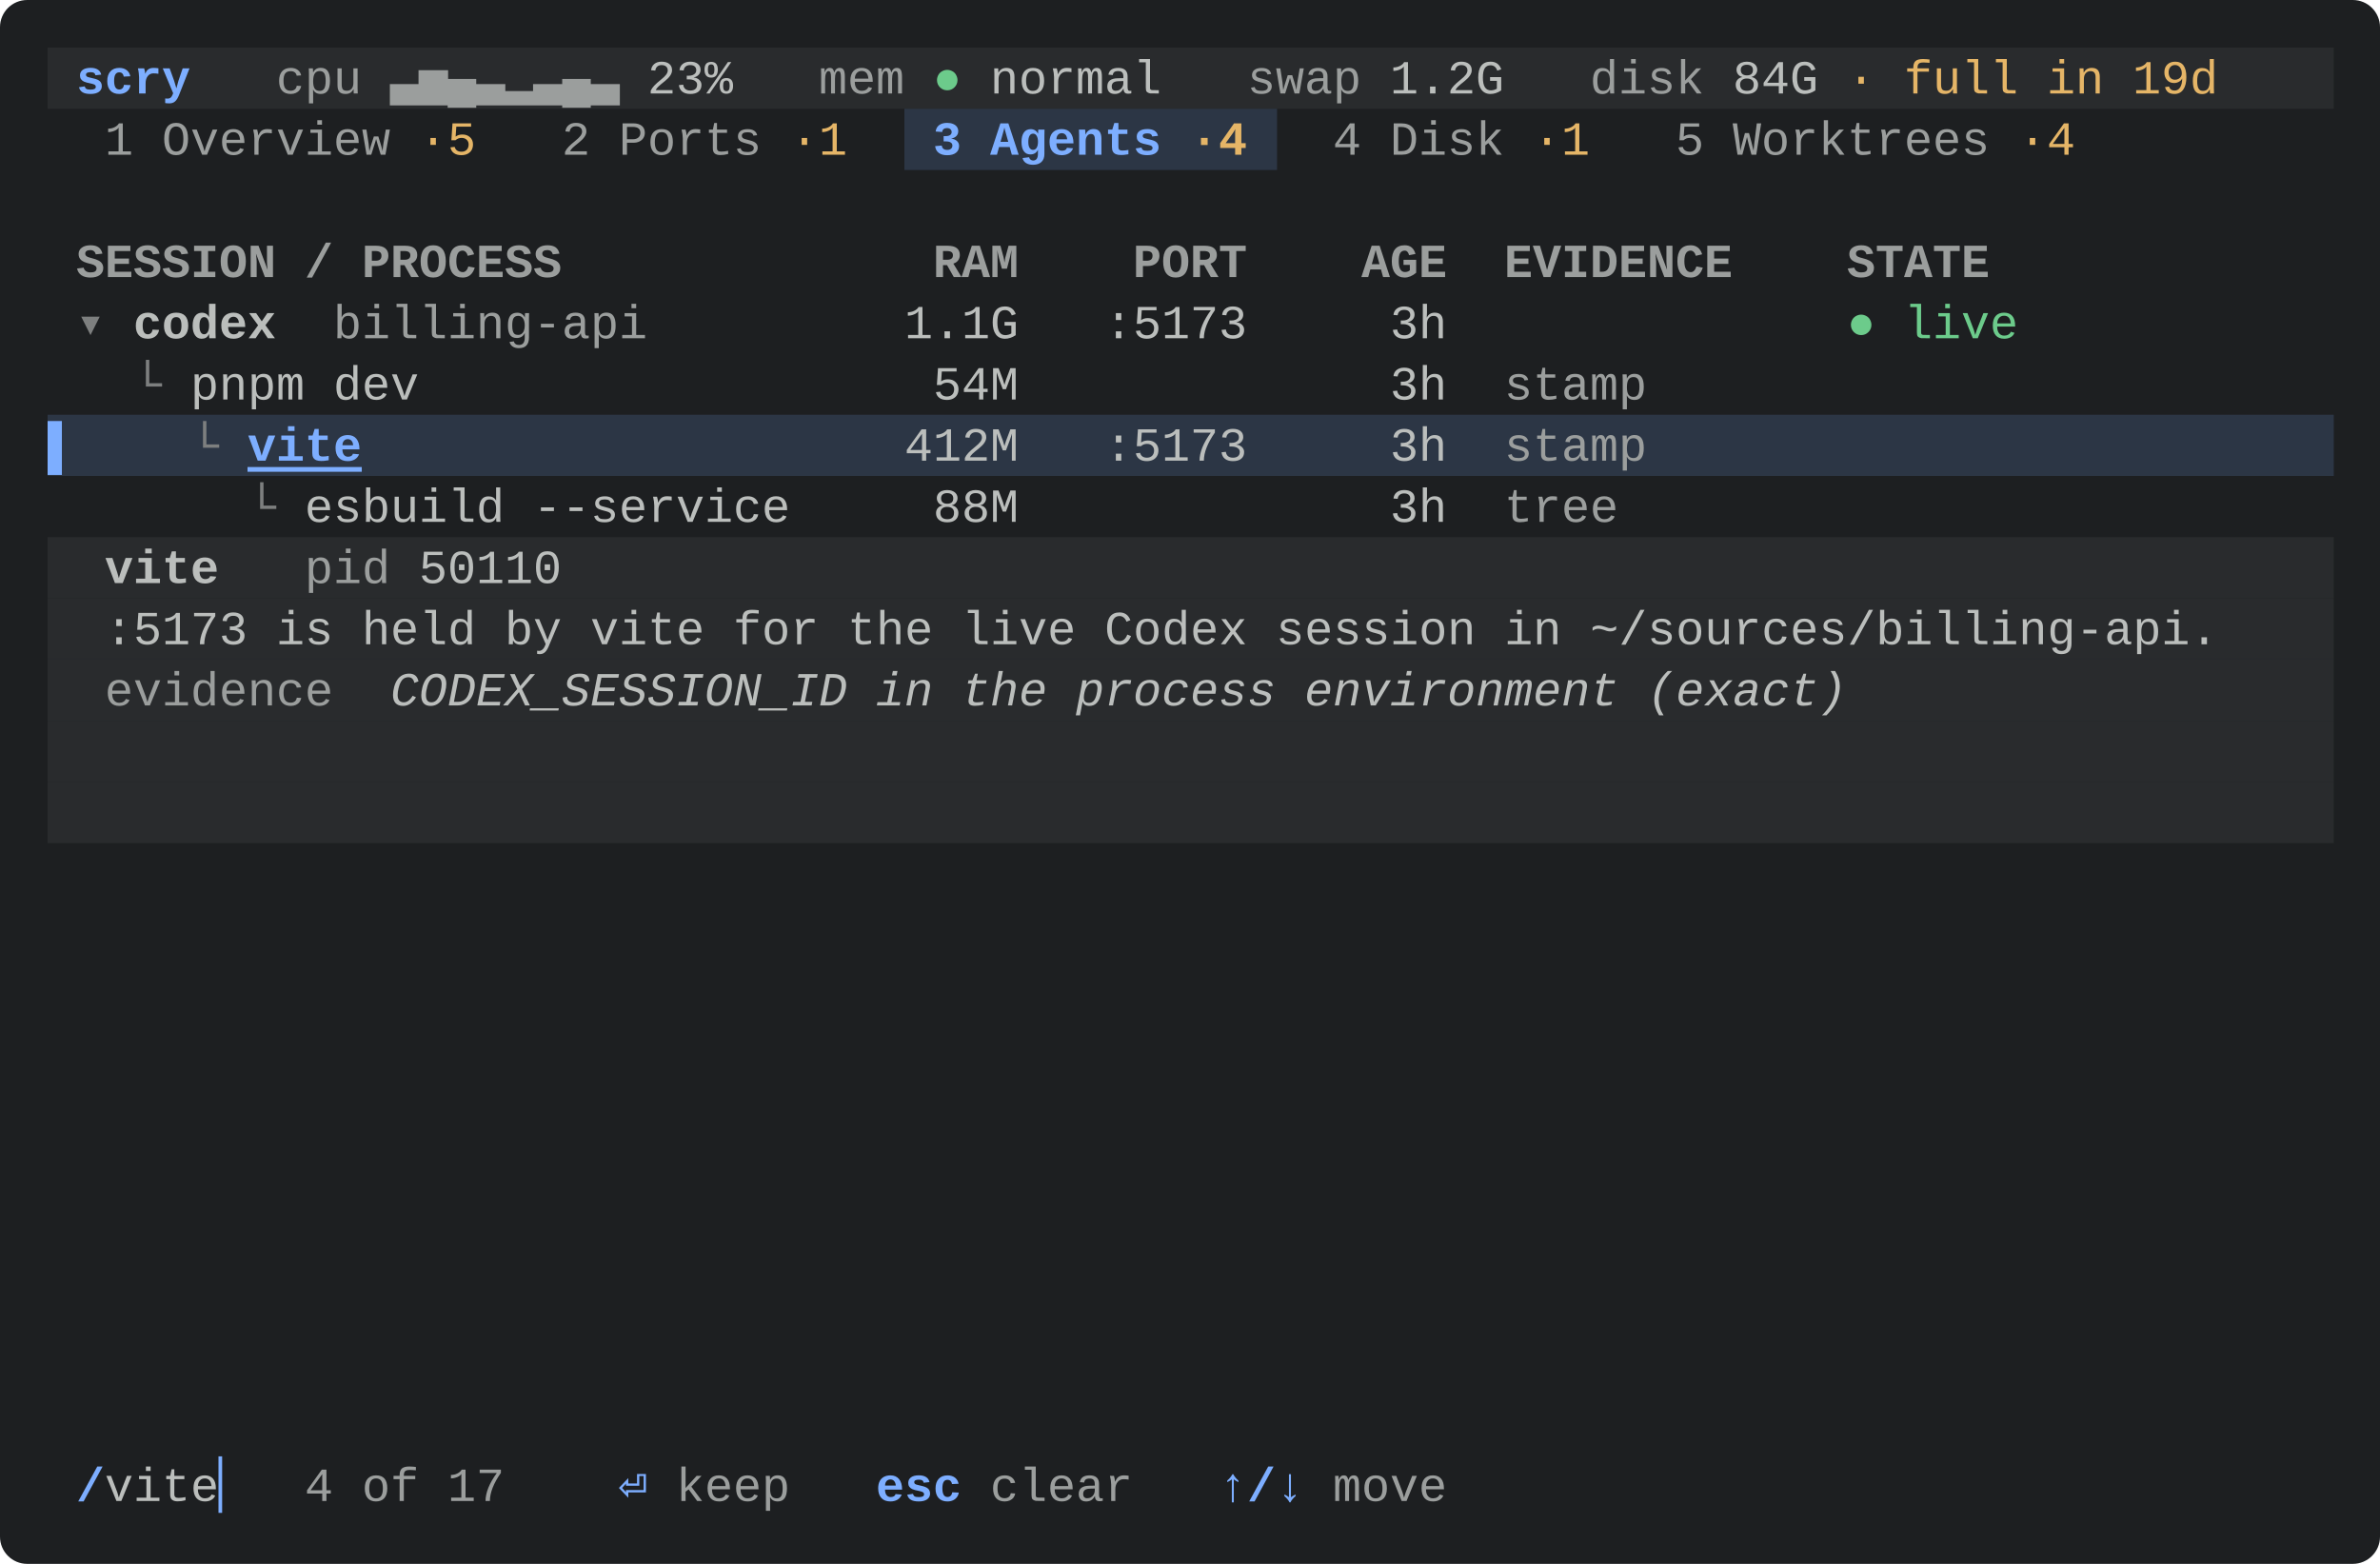
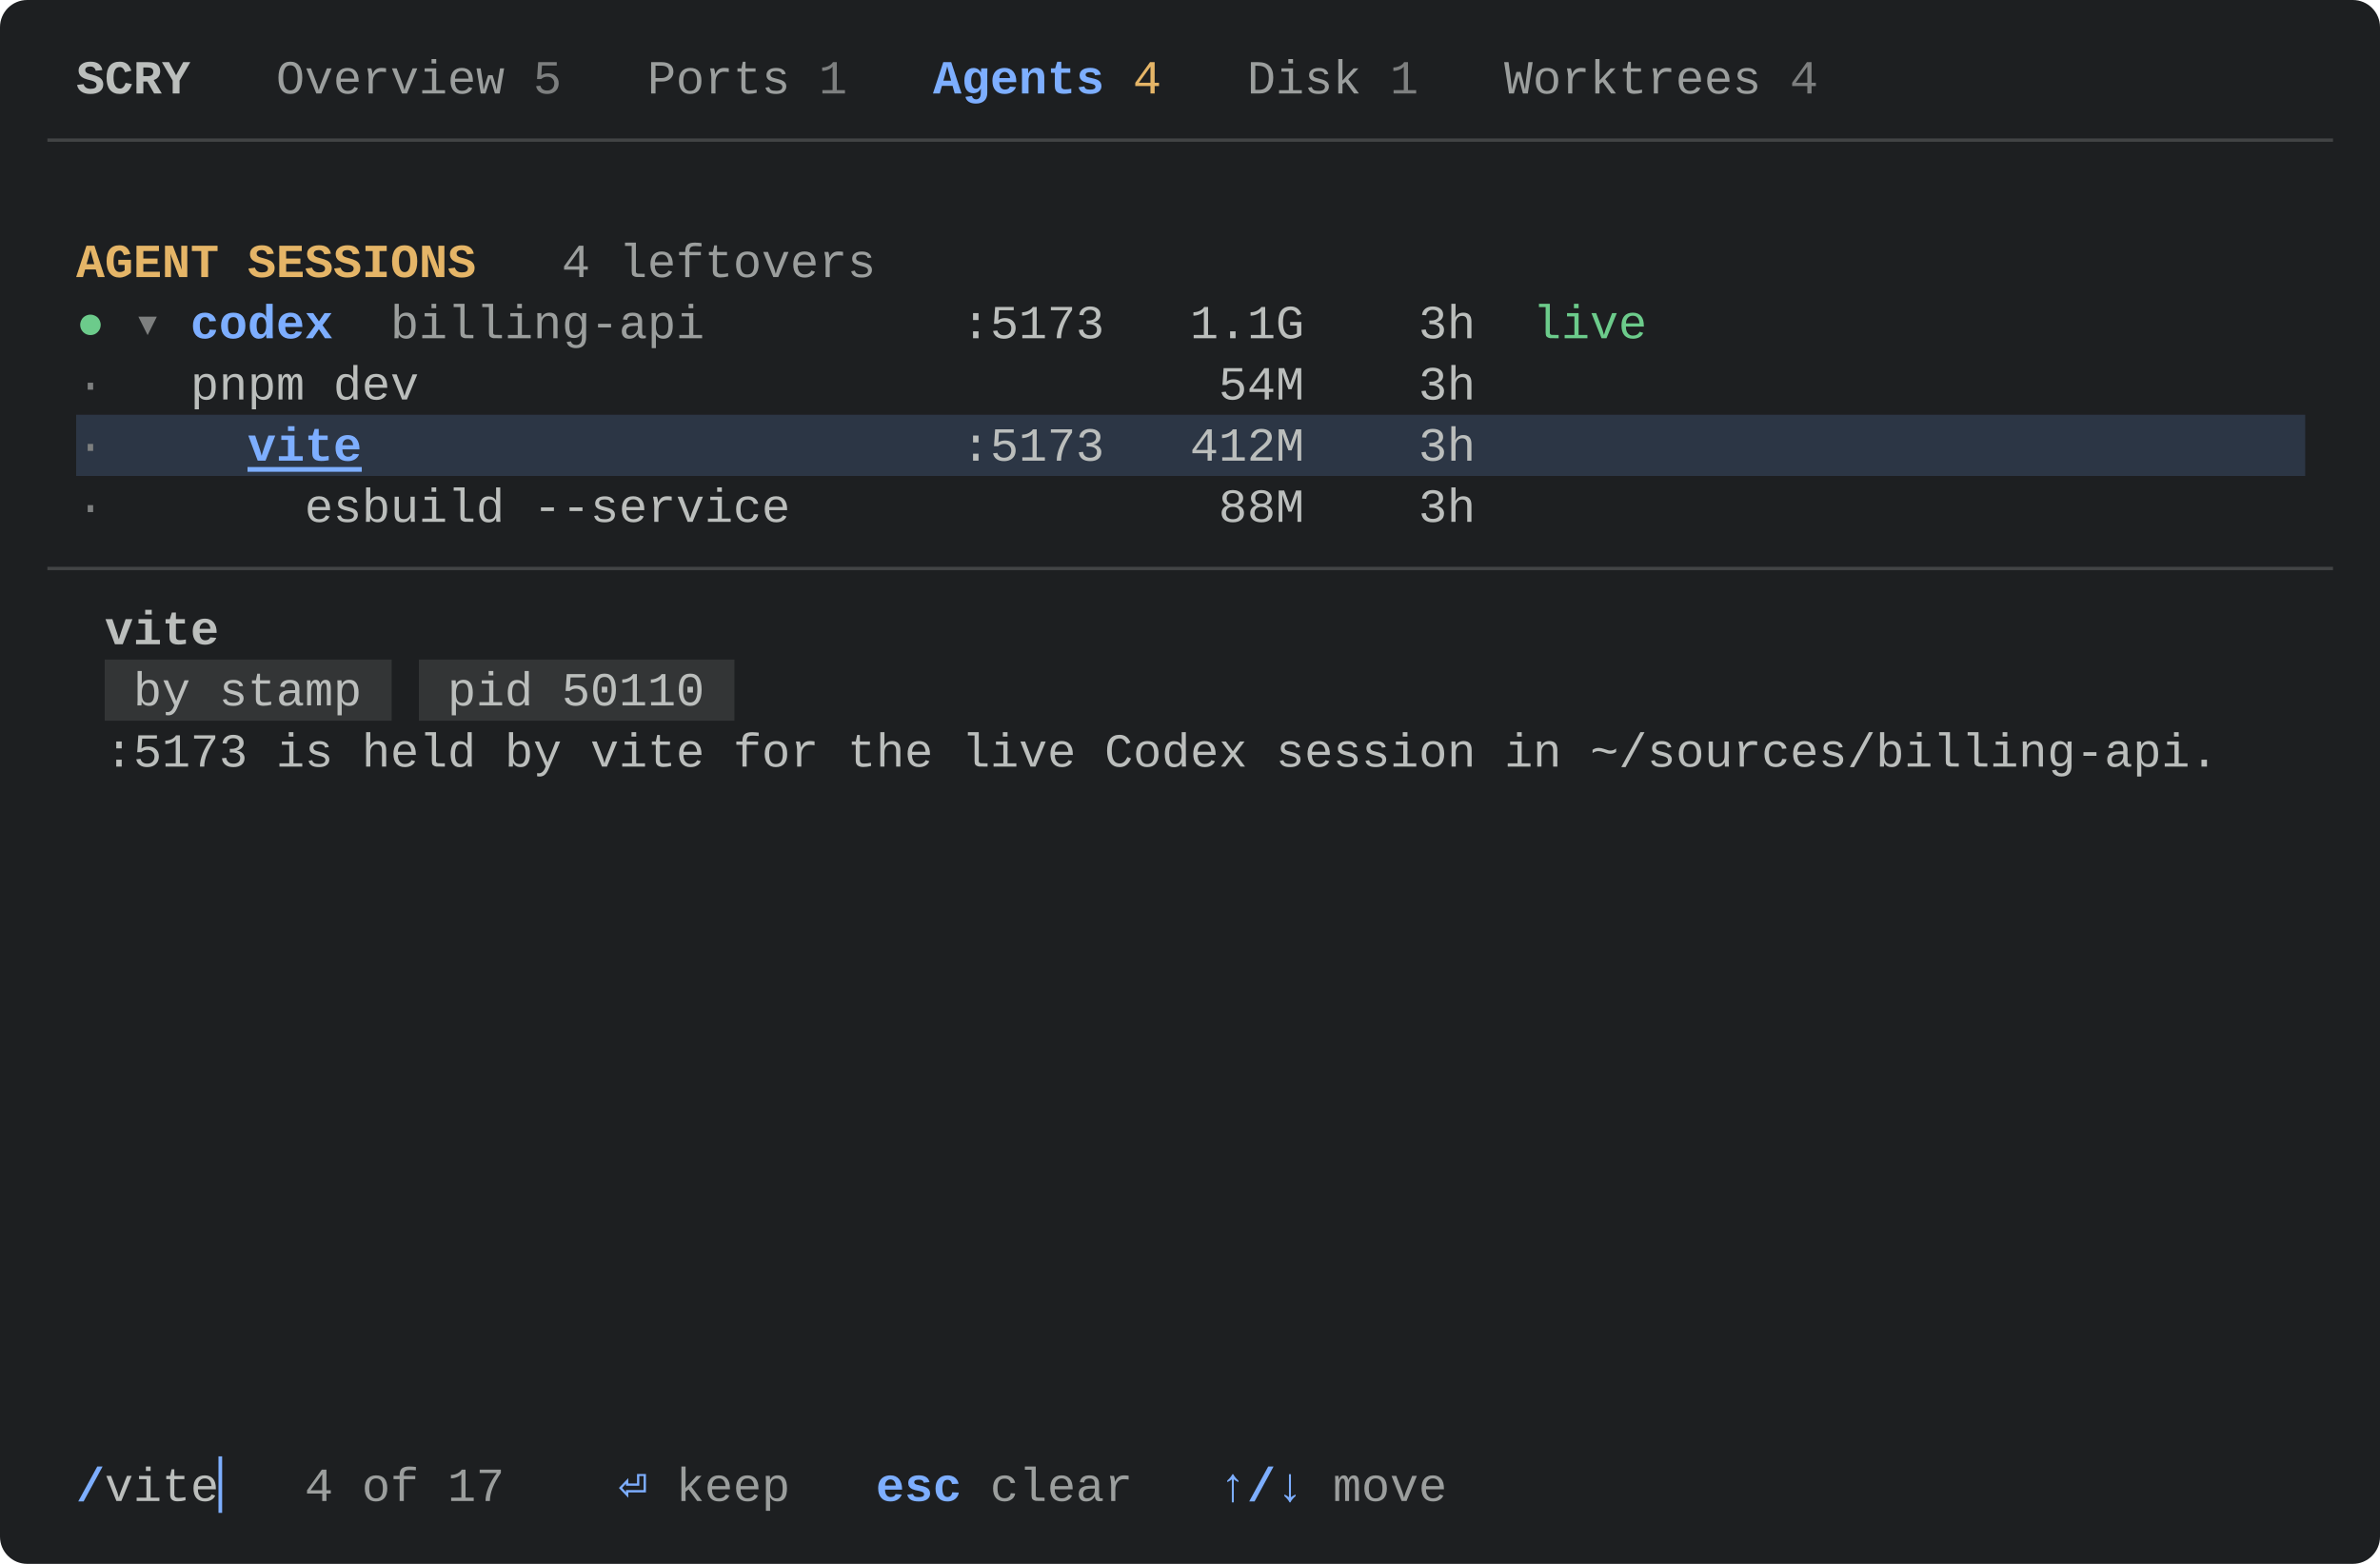
<svg xmlns="http://www.w3.org/2000/svg" width="700" height="460" viewBox="0 0 700 460">
  <style>text{font-family:ui-monospace,SFMono-Regular,"SF Mono",Menlo,Consolas,"Liberation Mono","DejaVu Sans Mono",monospace;font-size:14px;white-space:pre}</style>
  <rect width="700" height="460" rx="8" fill="#1d1f21" />
  <g transform="translate(14 14)">
-     <rect x="0.0" y="0" width="672.4" height="18" fill="#292b2d" />
-     <text x="8.4" y="13.5" fill="#7daeff" textLength="33.6" lengthAdjust="spacingAndGlyphs" xml:space="preserve" font-weight="700">scry</text>
-     <text x="67.2" y="13.5" fill="#9b9e9d" textLength="100.8" lengthAdjust="spacingAndGlyphs" xml:space="preserve">cpu ▃▅▄▃▂▃▄▃</text>
-     <text x="176.4" y="13.5" fill="#bbbebc" textLength="25.2" lengthAdjust="spacingAndGlyphs" xml:space="preserve">23%</text>
-     <text x="226.8" y="13.5" fill="#9b9e9d" textLength="25.2" lengthAdjust="spacingAndGlyphs" xml:space="preserve">mem</text>
-     <text x="260.4" y="13.5" fill="#6ccb8b" textLength="8.4" lengthAdjust="spacingAndGlyphs" xml:space="preserve">●</text>
-     <text x="277.2" y="13.5" fill="#bbbebc" textLength="50.4" lengthAdjust="spacingAndGlyphs" xml:space="preserve">normal</text>
-     <text x="352.8" y="13.5" fill="#9b9e9d" textLength="33.6" lengthAdjust="spacingAndGlyphs" xml:space="preserve">swap</text>
-     <text x="394.8" y="13.5" fill="#bbbebc" textLength="33.6" lengthAdjust="spacingAndGlyphs" xml:space="preserve">1.2G</text>
-     <text x="453.6" y="13.5" fill="#9b9e9d" textLength="33.6" lengthAdjust="spacingAndGlyphs" xml:space="preserve">disk</text>
-     <text x="495.6" y="13.5" fill="#bbbebc" textLength="25.2" lengthAdjust="spacingAndGlyphs" xml:space="preserve">84G</text>
-     <text x="529.2" y="13.5" fill="#e5b567" textLength="109.2" lengthAdjust="spacingAndGlyphs" xml:space="preserve">· full in 19d</text>
-     <rect x="252.0" y="18" width="109.6" height="18" fill="#2c3645" />
-     <text x="16.8" y="31.5" fill="#9b9e9d" textLength="84.0" lengthAdjust="spacingAndGlyphs" xml:space="preserve">1 Overview</text>
-     <text x="109.2" y="31.5" fill="#e5b567" textLength="16.8" lengthAdjust="spacingAndGlyphs" xml:space="preserve">·5</text>
-     <text x="151.2" y="31.5" fill="#9b9e9d" textLength="58.8" lengthAdjust="spacingAndGlyphs" xml:space="preserve">2 Ports</text>
-     <text x="218.4" y="31.5" fill="#e5b567" textLength="16.8" lengthAdjust="spacingAndGlyphs" xml:space="preserve">·1</text>
-     <text x="260.4" y="31.5" fill="#7daeff" textLength="67.2" lengthAdjust="spacingAndGlyphs" xml:space="preserve" font-weight="700">3 Agents</text>
-     <text x="336.0" y="31.5" fill="#e5b567" textLength="16.8" lengthAdjust="spacingAndGlyphs" xml:space="preserve" font-weight="700">·4</text>
-     <text x="378.0" y="31.5" fill="#9b9e9d" textLength="50.4" lengthAdjust="spacingAndGlyphs" xml:space="preserve">4 Disk</text>
-     <text x="436.8" y="31.5" fill="#e5b567" textLength="16.8" lengthAdjust="spacingAndGlyphs" xml:space="preserve">·1</text>
-     <text x="478.8" y="31.5" fill="#9b9e9d" textLength="92.4" lengthAdjust="spacingAndGlyphs" xml:space="preserve">5 Worktrees</text>
-     <text x="579.6" y="31.5" fill="#e5b567" textLength="16.8" lengthAdjust="spacingAndGlyphs" xml:space="preserve">·4</text>
-     <text x="8.4" y="67.5" fill="#9b9e9d" textLength="142.8" lengthAdjust="spacingAndGlyphs" xml:space="preserve" font-weight="700">SESSION / PROCESS</text>
-     <text x="260.4" y="67.5" fill="#9b9e9d" textLength="25.2" lengthAdjust="spacingAndGlyphs" xml:space="preserve" font-weight="700">RAM</text>
-     <text x="319.2" y="67.5" fill="#9b9e9d" textLength="33.6" lengthAdjust="spacingAndGlyphs" xml:space="preserve" font-weight="700">PORT</text>
-     <text x="386.4" y="67.5" fill="#9b9e9d" textLength="25.2" lengthAdjust="spacingAndGlyphs" xml:space="preserve" font-weight="700">AGE</text>
-     <text x="428.4" y="67.5" fill="#9b9e9d" textLength="67.2" lengthAdjust="spacingAndGlyphs" xml:space="preserve" font-weight="700">EVIDENCE</text>
-     <text x="529.2" y="67.5" fill="#9b9e9d" textLength="42.0" lengthAdjust="spacingAndGlyphs" xml:space="preserve" font-weight="700">STATE</text>
-     <text x="8.4" y="85.5" fill="#7d7f7f" textLength="8.4" lengthAdjust="spacingAndGlyphs" xml:space="preserve">▾</text>
-     <text x="25.2" y="85.5" fill="#bbbebc" textLength="42.0" lengthAdjust="spacingAndGlyphs" xml:space="preserve" font-weight="700">codex</text>
-     <text x="84.0" y="85.5" fill="#9b9e9d" textLength="92.4" lengthAdjust="spacingAndGlyphs" xml:space="preserve">billing-api</text>
-     <text x="252.0" y="85.5" fill="#bbbebc" textLength="33.6" lengthAdjust="spacingAndGlyphs" xml:space="preserve">1.1G</text>
-     <text x="310.8" y="85.5" fill="#bbbebc" textLength="42.0" lengthAdjust="spacingAndGlyphs" xml:space="preserve">:5173</text>
-     <text x="394.8" y="85.5" fill="#bbbebc" textLength="16.8" lengthAdjust="spacingAndGlyphs" xml:space="preserve">3h</text>
-     <text x="529.2" y="85.5" fill="#6ccb8b" textLength="50.4" lengthAdjust="spacingAndGlyphs" xml:space="preserve">● live</text>
-     <text x="25.2" y="103.5" fill="#7d7f7f" textLength="8.4" lengthAdjust="spacingAndGlyphs" xml:space="preserve">└</text>
+     <text x="8.4" y="13.5" fill="#bbbebc" textLength="33.6" lengthAdjust="spacingAndGlyphs" xml:space="preserve" font-weight="700">SCRY</text>
+     <text x="67.2" y="13.5" fill="#9b9e9d" textLength="67.2" lengthAdjust="spacingAndGlyphs" xml:space="preserve">Overview</text>
+     <text x="142.8" y="13.5" fill="#7d7f7f" textLength="8.4" lengthAdjust="spacingAndGlyphs" xml:space="preserve">5</text>
+     <text x="176.4" y="13.5" fill="#9b9e9d" textLength="42.0" lengthAdjust="spacingAndGlyphs" xml:space="preserve">Ports</text>
+     <text x="226.8" y="13.5" fill="#7d7f7f" textLength="8.4" lengthAdjust="spacingAndGlyphs" xml:space="preserve">1</text>
+     <text x="260.4" y="13.5" fill="#7daeff" textLength="50.4" lengthAdjust="spacingAndGlyphs" xml:space="preserve" font-weight="700">Agents</text>
+     <text x="319.2" y="13.5" fill="#e5b567" textLength="8.4" lengthAdjust="spacingAndGlyphs" xml:space="preserve">4</text>
+     <text x="352.8" y="13.5" fill="#9b9e9d" textLength="33.6" lengthAdjust="spacingAndGlyphs" xml:space="preserve">Disk</text>
+     <text x="394.8" y="13.5" fill="#7d7f7f" textLength="8.4" lengthAdjust="spacingAndGlyphs" xml:space="preserve">1</text>
+     <text x="428.4" y="13.5" fill="#9b9e9d" textLength="75.6" lengthAdjust="spacingAndGlyphs" xml:space="preserve">Worktrees</text>
+     <text x="512.4" y="13.5" fill="#7d7f7f" textLength="8.4" lengthAdjust="spacingAndGlyphs" xml:space="preserve">4</text>
+     <text x="0.0" y="31.5" fill="#424445" textLength="672.0" lengthAdjust="spacingAndGlyphs" xml:space="preserve">────────────────────────────────────────────────────────────────────────────────</text>
+     <text x="8.4" y="67.5" fill="#e5b567" textLength="117.6" lengthAdjust="spacingAndGlyphs" xml:space="preserve" font-weight="700">AGENT SESSIONS</text>
+     <text x="151.2" y="67.5" fill="#9b9e9d" textLength="92.4" lengthAdjust="spacingAndGlyphs" xml:space="preserve">4 leftovers</text>
+     <text x="8.4" y="85.5" fill="#6ccb8b" textLength="8.4" lengthAdjust="spacingAndGlyphs" xml:space="preserve">●</text>
+     <text x="25.2" y="85.5" fill="#7d7f7f" textLength="8.4" lengthAdjust="spacingAndGlyphs" xml:space="preserve">▾</text>
+     <text x="42.0" y="85.5" fill="#7daeff" textLength="42.0" lengthAdjust="spacingAndGlyphs" xml:space="preserve" font-weight="700">codex</text>
+     <text x="100.8" y="85.5" fill="#9b9e9d" textLength="92.4" lengthAdjust="spacingAndGlyphs" xml:space="preserve">billing-api</text>
+     <text x="268.8" y="85.5" fill="#bbbebc" textLength="42.0" lengthAdjust="spacingAndGlyphs" xml:space="preserve">:5173</text>
+     <text x="336.0" y="85.5" fill="#bbbebc" textLength="33.6" lengthAdjust="spacingAndGlyphs" xml:space="preserve">1.1G</text>
+     <text x="403.2" y="85.5" fill="#bbbebc" textLength="16.8" lengthAdjust="spacingAndGlyphs" xml:space="preserve">3h</text>
+     <text x="436.8" y="85.5" fill="#6ccb8b" textLength="33.6" lengthAdjust="spacingAndGlyphs" xml:space="preserve">live</text>
+     <text x="8.4" y="103.5" fill="#7d7f7f" textLength="8.4" lengthAdjust="spacingAndGlyphs" xml:space="preserve">·</text>
    <text x="42.0" y="103.5" fill="#bbbebc" textLength="67.2" lengthAdjust="spacingAndGlyphs" xml:space="preserve">pnpm dev</text>
-     <text x="260.4" y="103.5" fill="#bbbebc" textLength="25.2" lengthAdjust="spacingAndGlyphs" xml:space="preserve">54M</text>
-     <text x="394.8" y="103.5" fill="#bbbebc" textLength="16.8" lengthAdjust="spacingAndGlyphs" xml:space="preserve">3h</text>
-     <text x="428.4" y="103.5" fill="#9b9e9d" textLength="42.0" lengthAdjust="spacingAndGlyphs" xml:space="preserve">stamp</text>
-     <rect x="0.0" y="108" width="672.4" height="18" fill="#2c3645" />
-     <text x="0.0" y="121.5" fill="#7daeff" textLength="8.4" lengthAdjust="spacingAndGlyphs" xml:space="preserve">▌</text>
-     <text x="42.0" y="121.5" fill="#7d7f7f" textLength="8.4" lengthAdjust="spacingAndGlyphs" xml:space="preserve">└</text>
+     <text x="344.4" y="103.5" fill="#bbbebc" textLength="25.2" lengthAdjust="spacingAndGlyphs" xml:space="preserve">54M</text>
+     <text x="403.2" y="103.5" fill="#bbbebc" textLength="16.8" lengthAdjust="spacingAndGlyphs" xml:space="preserve">3h</text>
+     <rect x="8.4" y="108" width="655.6" height="18" fill="#2c3645" />
+     <text x="8.4" y="121.5" fill="#7d7f7f" textLength="8.4" lengthAdjust="spacingAndGlyphs" xml:space="preserve">·</text>
    <text x="58.8" y="121.5" fill="#7daeff" textLength="33.6" lengthAdjust="spacingAndGlyphs" xml:space="preserve" font-weight="700" text-decoration="underline">vite</text>
-     <text x="252.0" y="121.5" fill="#bbbebc" textLength="33.6" lengthAdjust="spacingAndGlyphs" xml:space="preserve">412M</text>
-     <text x="310.8" y="121.5" fill="#bbbebc" textLength="42.0" lengthAdjust="spacingAndGlyphs" xml:space="preserve">:5173</text>
-     <text x="394.8" y="121.5" fill="#bbbebc" textLength="16.8" lengthAdjust="spacingAndGlyphs" xml:space="preserve">3h</text>
-     <text x="428.4" y="121.5" fill="#9b9e9d" textLength="42.0" lengthAdjust="spacingAndGlyphs" xml:space="preserve">stamp</text>
-     <text x="58.8" y="139.5" fill="#7d7f7f" textLength="8.4" lengthAdjust="spacingAndGlyphs" xml:space="preserve">└</text>
+     <text x="268.8" y="121.5" fill="#bbbebc" textLength="42.0" lengthAdjust="spacingAndGlyphs" xml:space="preserve">:5173</text>
+     <text x="336.0" y="121.5" fill="#bbbebc" textLength="33.6" lengthAdjust="spacingAndGlyphs" xml:space="preserve">412M</text>
+     <text x="403.2" y="121.5" fill="#bbbebc" textLength="16.8" lengthAdjust="spacingAndGlyphs" xml:space="preserve">3h</text>
+     <text x="8.4" y="139.5" fill="#7d7f7f" textLength="8.4" lengthAdjust="spacingAndGlyphs" xml:space="preserve">·</text>
    <text x="75.6" y="139.5" fill="#bbbebc" textLength="142.8" lengthAdjust="spacingAndGlyphs" xml:space="preserve">esbuild --service</text>
-     <text x="260.4" y="139.5" fill="#bbbebc" textLength="25.2" lengthAdjust="spacingAndGlyphs" xml:space="preserve">88M</text>
-     <text x="394.8" y="139.5" fill="#bbbebc" textLength="16.8" lengthAdjust="spacingAndGlyphs" xml:space="preserve">3h</text>
-     <text x="428.4" y="139.5" fill="#9b9e9d" textLength="33.6" lengthAdjust="spacingAndGlyphs" xml:space="preserve">tree</text>
-     <rect x="0.0" y="144" width="672.4" height="18" fill="#292b2d" />
-     <text x="16.8" y="157.5" fill="#bbbebc" textLength="33.6" lengthAdjust="spacingAndGlyphs" xml:space="preserve" font-weight="700">vite</text>
-     <text x="75.6" y="157.5" fill="#9b9e9d" textLength="25.2" lengthAdjust="spacingAndGlyphs" xml:space="preserve">pid</text>
-     <text x="109.2" y="157.5" fill="#bbbebc" textLength="42.0" lengthAdjust="spacingAndGlyphs" xml:space="preserve">50110</text>
-     <rect x="0.0" y="162" width="672.4" height="18" fill="#292b2d" />
-     <text x="16.8" y="175.5" fill="#bbbebc" textLength="621.6" lengthAdjust="spacingAndGlyphs" xml:space="preserve">:5173 is held by vite for the live Codex session in ~/sources/billing-api.</text>
-     <rect x="0.0" y="180" width="672.4" height="18" fill="#292b2d" />
-     <text x="16.8" y="193.5" fill="#9b9e9d" textLength="67.2" lengthAdjust="spacingAndGlyphs" xml:space="preserve">evidence</text>
-     <text x="100.8" y="193.5" fill="#bbbebc" textLength="428.4" lengthAdjust="spacingAndGlyphs" xml:space="preserve" font-style="italic">CODEX_SESSION_ID in the process environment (exact)</text>
-     <rect x="0.0" y="198" width="672.4" height="18" fill="#292b2d" />
-     <rect x="0.0" y="216" width="672.4" height="18" fill="#292b2d" />
+     <text x="344.4" y="139.5" fill="#bbbebc" textLength="25.2" lengthAdjust="spacingAndGlyphs" xml:space="preserve">88M</text>
+     <text x="403.2" y="139.5" fill="#bbbebc" textLength="16.8" lengthAdjust="spacingAndGlyphs" xml:space="preserve">3h</text>
+     <text x="0.0" y="157.5" fill="#424445" textLength="672.0" lengthAdjust="spacingAndGlyphs" xml:space="preserve">────────────────────────────────────────────────────────────────────────────────</text>
+     <text x="16.8" y="175.5" fill="#bbbebc" textLength="33.6" lengthAdjust="spacingAndGlyphs" xml:space="preserve" font-weight="700">vite</text>
+     <rect x="16.8" y="180" width="84.4" height="18" fill="#333536" />
+     <rect x="109.2" y="180" width="92.8" height="18" fill="#333536" />
+     <text x="25.2" y="193.5" fill="#bbbebc" textLength="67.2" lengthAdjust="spacingAndGlyphs" xml:space="preserve">by stamp</text>
+     <text x="117.6" y="193.5" fill="#bbbebc" textLength="75.6" lengthAdjust="spacingAndGlyphs" xml:space="preserve">pid 50110</text>
+     <text x="16.8" y="211.5" fill="#bbbebc" textLength="621.6" lengthAdjust="spacingAndGlyphs" xml:space="preserve">:5173 is held by vite for the live Codex session in ~/sources/billing-api.</text>
    <text x="8.4" y="427.5" fill="#7daeff" textLength="8.4" lengthAdjust="spacingAndGlyphs" xml:space="preserve" font-weight="700">/</text>
    <text x="16.8" y="427.5" fill="#bbbebc" textLength="33.6" lengthAdjust="spacingAndGlyphs" xml:space="preserve">vite</text>
    <text x="50.4" y="427.5" fill="#7daeff" textLength="8.4" lengthAdjust="spacingAndGlyphs" xml:space="preserve">▏</text>
    <text x="75.6" y="427.5" fill="#9b9e9d" textLength="58.8" lengthAdjust="spacingAndGlyphs" xml:space="preserve">4 of 17</text>
    <text x="168.0" y="427.5" fill="#7daeff" textLength="8.4" lengthAdjust="spacingAndGlyphs" xml:space="preserve" font-weight="700">⏎</text>
    <text x="184.8" y="427.5" fill="#9b9e9d" textLength="33.6" lengthAdjust="spacingAndGlyphs" xml:space="preserve">keep</text>
    <text x="243.6" y="427.5" fill="#7daeff" textLength="25.2" lengthAdjust="spacingAndGlyphs" xml:space="preserve" font-weight="700">esc</text>
    <text x="277.2" y="427.5" fill="#9b9e9d" textLength="42.0" lengthAdjust="spacingAndGlyphs" xml:space="preserve">clear</text>
    <text x="344.4" y="427.5" fill="#7daeff" textLength="25.2" lengthAdjust="spacingAndGlyphs" xml:space="preserve" font-weight="700">↑/↓</text>
    <text x="378.0" y="427.5" fill="#9b9e9d" textLength="33.6" lengthAdjust="spacingAndGlyphs" xml:space="preserve">move</text>
  </g>
</svg>
